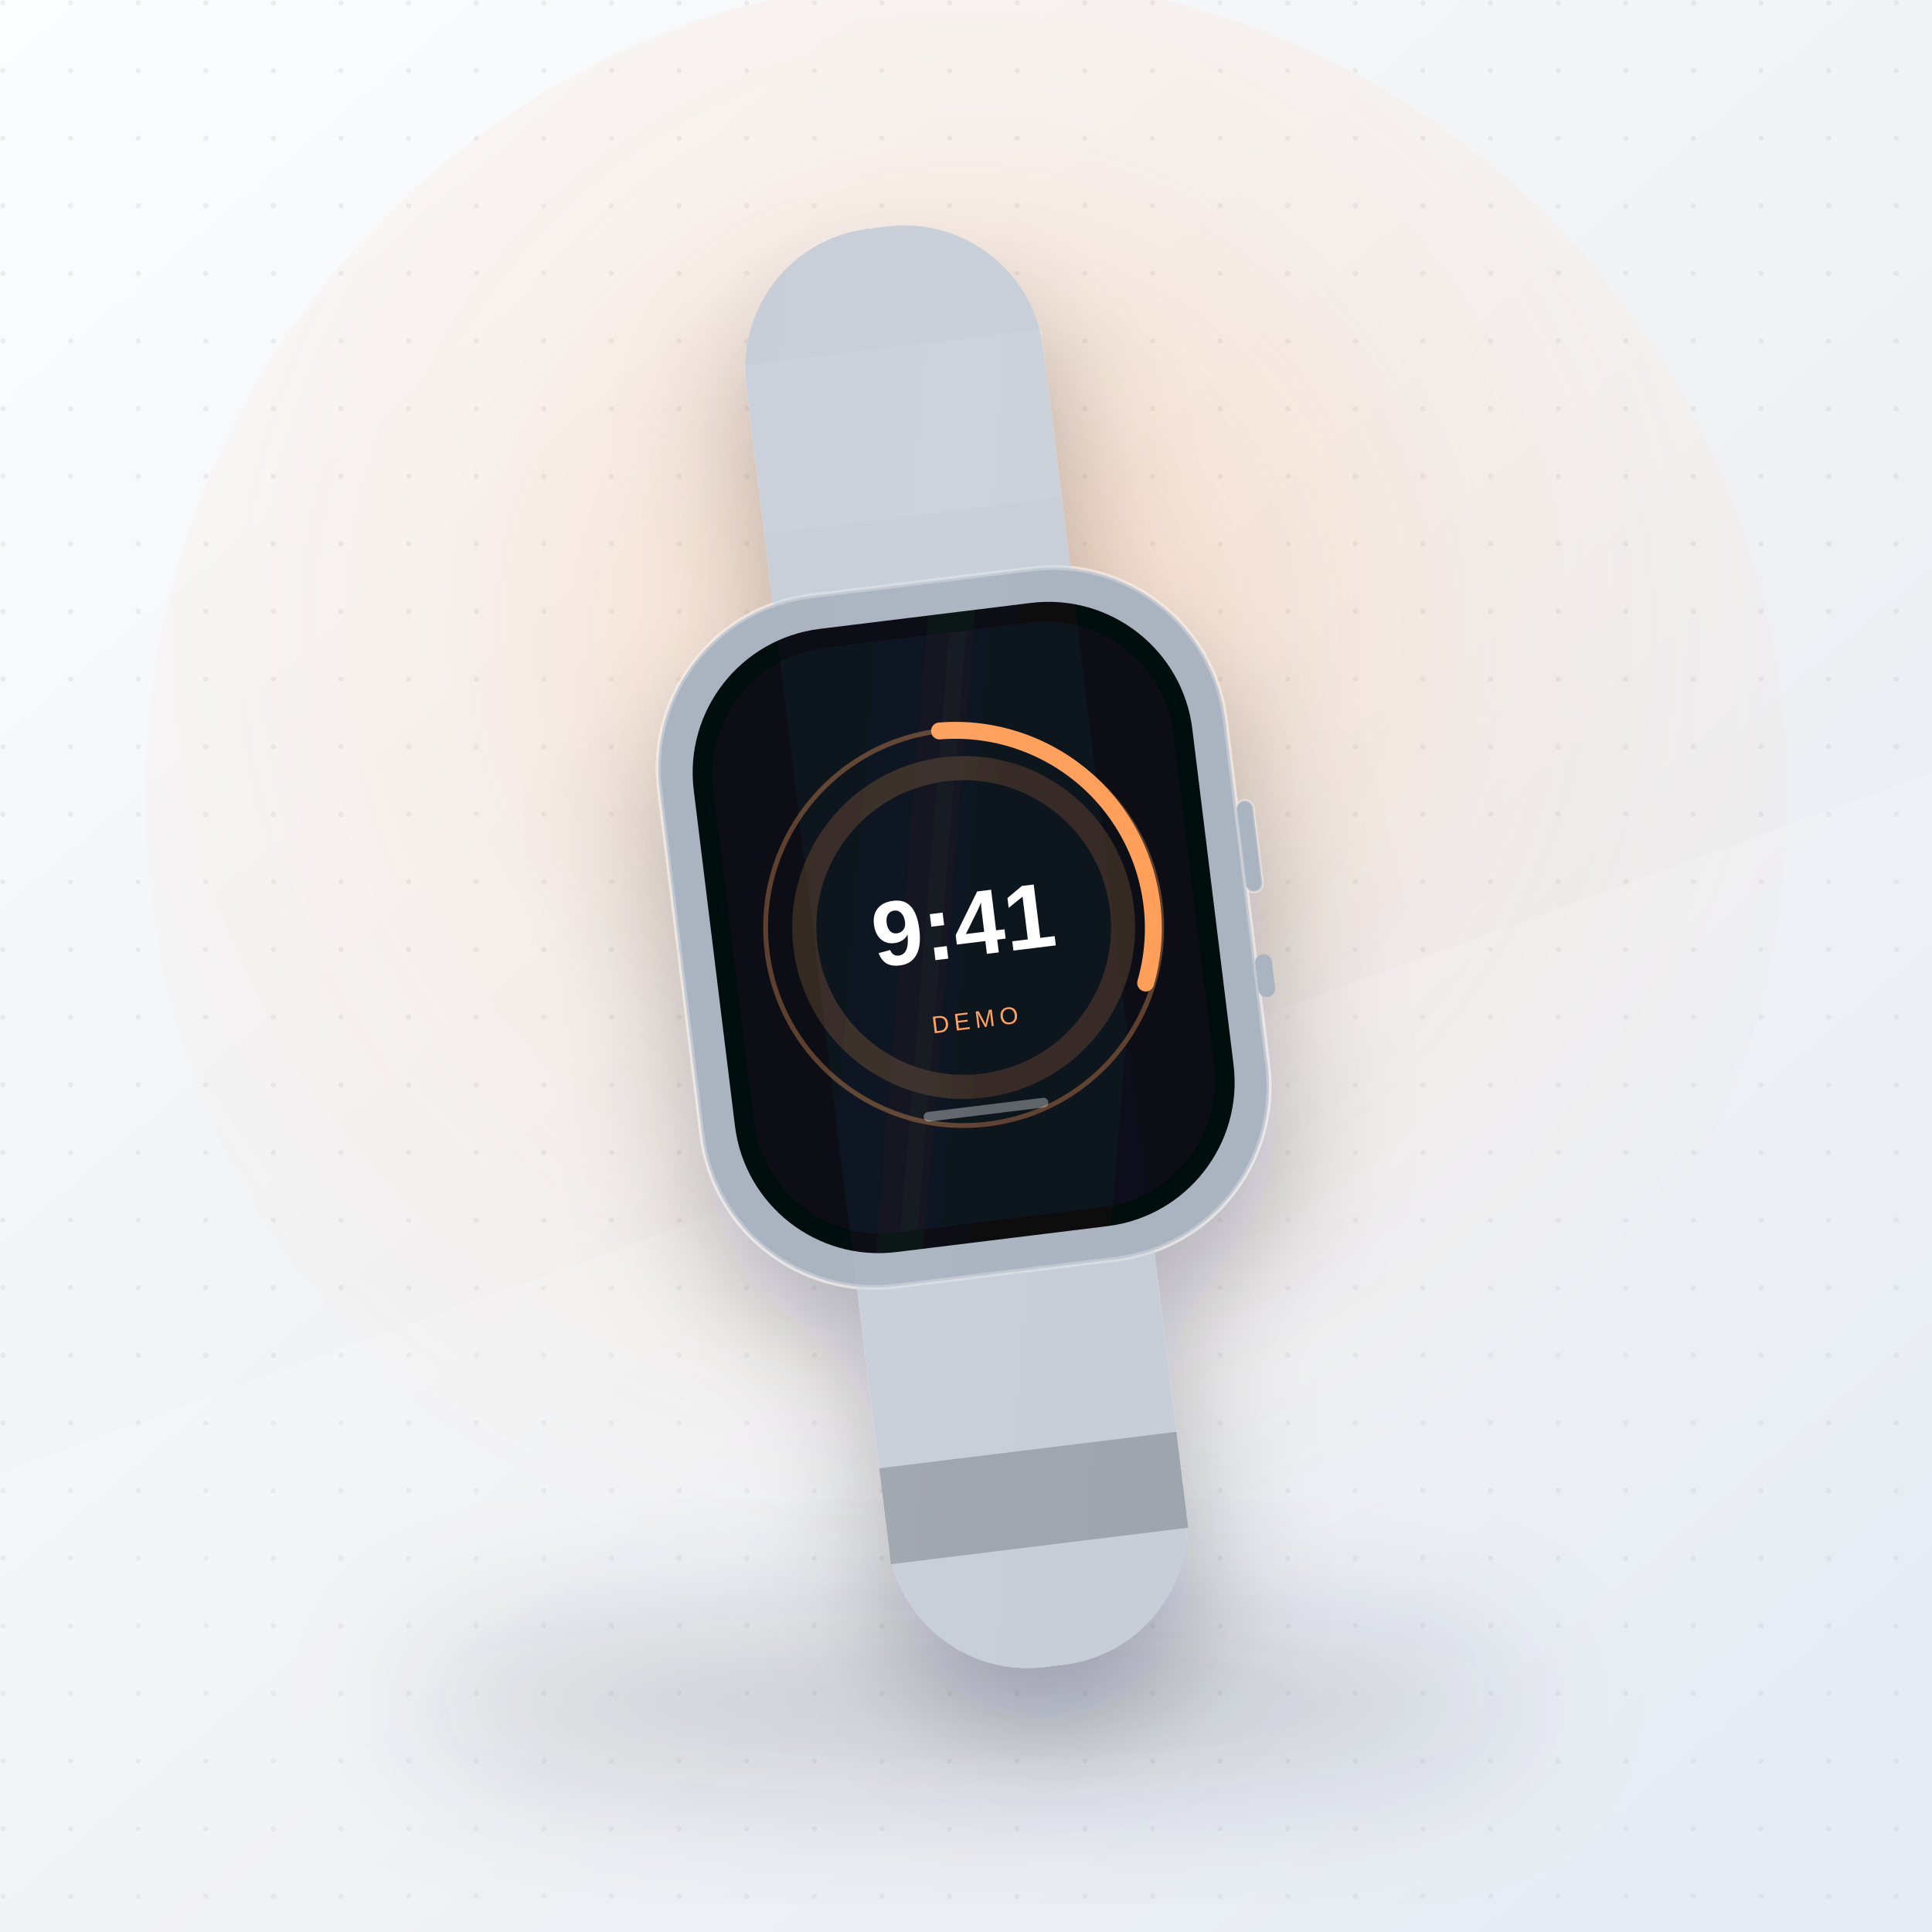
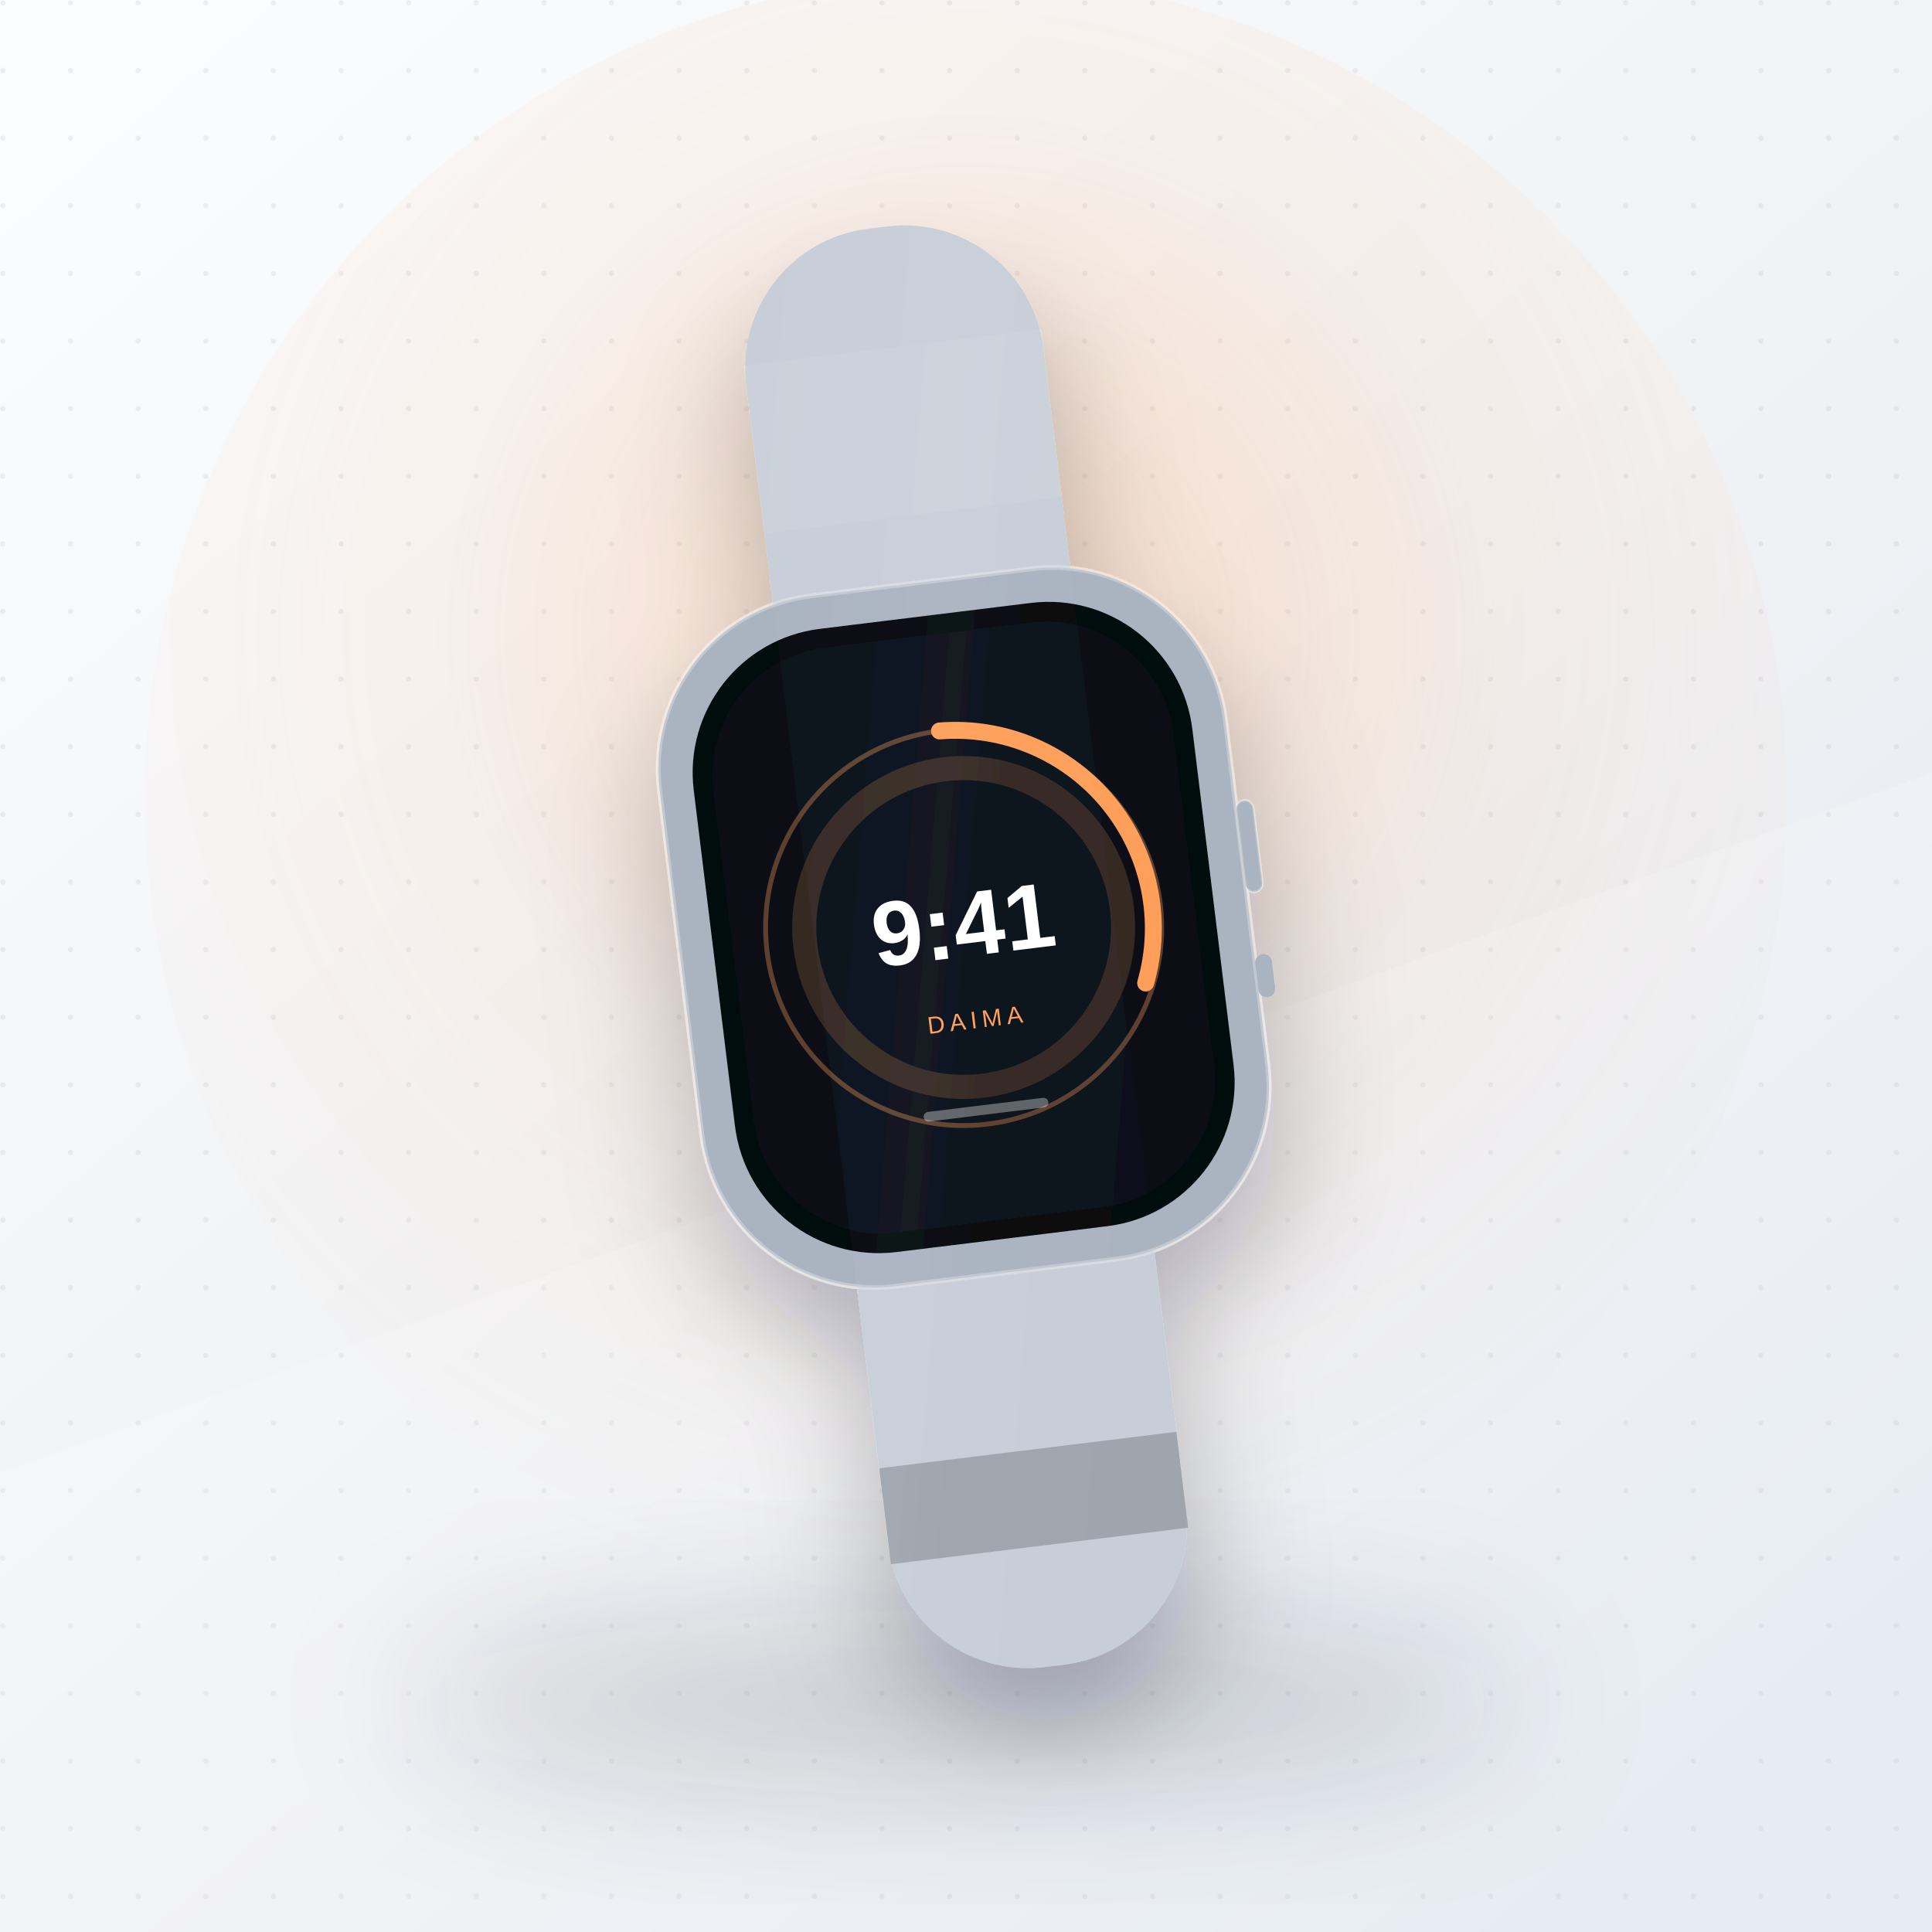
- <svg xmlns="http://www.w3.org/2000/svg" viewBox="0 0 800 800" width="800" height="800" role="img" aria-label="Illustrative product render — demonstration catalogue">
+ <svg xmlns="http://www.w3.org/2000/svg" viewBox="0 0 800 800" width="800" height="800" role="img" aria-label="Product image from the Daima Communications catalogue">
  <defs>
    <linearGradient id="aredmiwatch-bg" x1="0" y1="0" x2=".85" y2="1">
      <stop offset="0" stop-color="#fcfdff" />
      <stop offset=".55" stop-color="#f1f2f4" />
      <stop offset="1" stop-color="#e2e8f2" />
    </linearGradient>
    <radialGradient id="aredmiwatch-glow" cx="50%" cy="40%" r="60%">
      <stop offset="0" stop-color="#ff9f5a" stop-opacity=".30" />
      <stop offset=".55" stop-color="#ff9f5a" stop-opacity=".08" />
      <stop offset="1" stop-color="#ff9f5a" stop-opacity="0" />
    </radialGradient>
    <pattern id="aredmiwatch-dots" width="28" height="28" patternUnits="userSpaceOnUse">
      <circle cx="1.2" cy="1.2" r="1.1" fill="#0a1020" opacity=".06" />
    </pattern>
    <filter id="aredmiwatch-sh" x="-60%" y="-60%" width="220%" height="220%">
      <feDropShadow dx="0" dy="26" stdDeviation="24" flood-color="#081020" flood-opacity=".26" />
    </filter>
    <filter id="aredmiwatch-sh-soft" x="-60%" y="-60%" width="220%" height="220%">
      <feDropShadow dx="0" dy="14" stdDeviation="18" flood-color="#081020" flood-opacity=".18" />
    </filter>
    <filter id="aredmiwatch-blur" x="-60%" y="-60%" width="220%" height="220%">
      <feGaussianBlur stdDeviation="30" />
    </filter>
    <filter id="aredmiwatch-blur-s" x="-60%" y="-60%" width="220%" height="220%">
      <feGaussianBlur stdDeviation="8" />
    </filter>
    <linearGradient id="aredmiwatch-sweep" x1="0" y1="0" x2="1" y2="1">
      <stop offset="0" stop-color="#ffffff" stop-opacity=".0" />
      <stop offset=".45" stop-color="#ffffff" stop-opacity=".55" />
      <stop offset=".55" stop-color="#ffffff" stop-opacity=".16" />
      <stop offset="1" stop-color="#ffffff" stop-opacity="0" />
    </linearGradient>
  </defs>
  <defs>
    <linearGradient id="aredmiwatch-body" x1="0" y1="0" x2="1" y2="1">
      <stop offset="0" stop-color="#454e60" />
      <stop offset=".42" stop-color="#222937" />
      <stop offset=".62" stop-color="#343d4e" />
      <stop offset="1" stop-color="#222937" />
    </linearGradient>
    <linearGradient id="aredmiwatch-frame" x1="0" y1="0" x2="0" y2="1">
      <stop offset="0" stop-color="#454e60" />
      <stop offset=".08" stop-color="#343d4e" />
      <stop offset=".5" stop-color="#222937" />
      <stop offset=".92" stop-color="#343d4e" />
      <stop offset="1" stop-color="#454e60" />
    </linearGradient>
    <linearGradient id="aredmiwatch-screen" x1="0" y1="0" x2="1" y2="1">
      <stop offset="0" stop-color="#10296b" />
      <stop offset=".55" stop-color="#6d3ff0" />
      <stop offset="1" stop-color="#04a6c8" />
    </linearGradient>
    <radialGradient id="aredmiwatch-sglow" cx="30%" cy="24%" r="72%">
      <stop offset="0" stop-color="#8fd8ff" stop-opacity=".9" />
      <stop offset=".5" stop-color="#3f7dff" stop-opacity=".28" />
      <stop offset="1" stop-color="#0a1030" stop-opacity="0" />
    </radialGradient>
    <linearGradient id="aredmiwatch-edge" x1="0" y1="0" x2="1" y2="0">
      <stop offset="0" stop-color="#ffffff" stop-opacity=".55" />
      <stop offset=".18" stop-color="#ffffff" stop-opacity=".05" />
      <stop offset=".82" stop-color="#ffffff" stop-opacity=".03" />
      <stop offset="1" stop-color="#ffffff" stop-opacity=".42" />
    </linearGradient>
    <linearGradient id="aredmiwatch-lens" x1="0" y1="0" x2="1" y2="1">
      <stop offset="0" stop-color="#3f4a5e" />
      <stop offset=".45" stop-color="#10151f" />
      <stop offset="1" stop-color="#03050a" />
    </linearGradient>
    <clipPath id="aredmiwatch-scrclip">
      <rect x="16" y="16" width="268" height="578" rx="34" />
    </clipPath>
  </defs>
  <rect width="800" height="800" fill="url(#aredmiwatch-bg)" />
  <rect width="800" height="800" fill="url(#aredmiwatch-dots)" />
  <circle cx="400" cy="330" r="340" fill="url(#aredmiwatch-glow)" />
  <ellipse cx="400" cy="705" rx="230" ry="38" fill="#0a1020" opacity=".18" filter="url(#aredmiwatch-blur)" />
  <path d="M0 610 L800 320 L800 800 L0 800 Z" fill="#ffffff" opacity=".16" />
  <g transform="translate(400 392) rotate(-7)" filter="url(#aredmiwatch-sh)">
    <rect x="-62" y="-300" width="124" height="600" rx="58" fill="#c7ced8" />
    <path d="M-62 -250 L62 -250 L62 -180 L-62 -180 Z" fill="#ffffff" opacity=".06" />
    <path d="M-62 210 L62 210 L62 250 L-62 250 Z" fill="#000" opacity=".2" />
    <g>
      <rect x="-118" y="-152" width="236" height="288" rx="72" fill="#aab3c0" stroke="#ffffff" stroke-opacity=".28" stroke-width="2" />
      <rect x="-104" y="-138" width="208" height="260" rx="60" fill="#05080e" />
      <rect x="-96" y="-130" width="192" height="244" rx="53" fill="#081019" />
      <circle cx="0" cy="-8" r="82" fill="none" stroke="#ff9f5a" stroke-opacity=".35" stroke-width="2" />
      <circle cx="0" cy="-8" r="66" fill="none" stroke="#ff9f5a" stroke-opacity=".18" stroke-width="10" />
      <path d="M0 -90 A82 82 0 0 1 72 24" fill="none" stroke="#ff9f5a" stroke-width="7" stroke-linecap="round" />
      <text x="0" y="4" text-anchor="middle" fill="#ffffff" font-family="Segoe UI, Arial" font-size="38" font-weight="600">9:41</text>
-       <text x="0" y="34" text-anchor="middle" fill="#ff9f5a" font-family="Segoe UI, Arial" font-size="10" letter-spacing="2">DEMO</text>
+       <text x="0" y="34" text-anchor="middle" fill="#ff9f5a" font-family="Segoe UI, Arial" font-size="10" letter-spacing="2">DAIMA</text>
      <rect x="-26" y="66" width="52" height="4" rx="2" fill="#ffffff" opacity=".35" />
      <rect x="118" y="-46" width="7" height="38" rx="3.5" fill="#aab3c0" stroke="#ffffff" stroke-opacity=".2" />
      <rect x="118" y="18" width="7" height="18" rx="3.5" fill="#aab3c0" />
    </g>
    <rect x="-62" y="-300" width="124" height="600" rx="58" fill="url(#aredmiwatch-sweep)" opacity=".08" />
  </g>
</svg>
